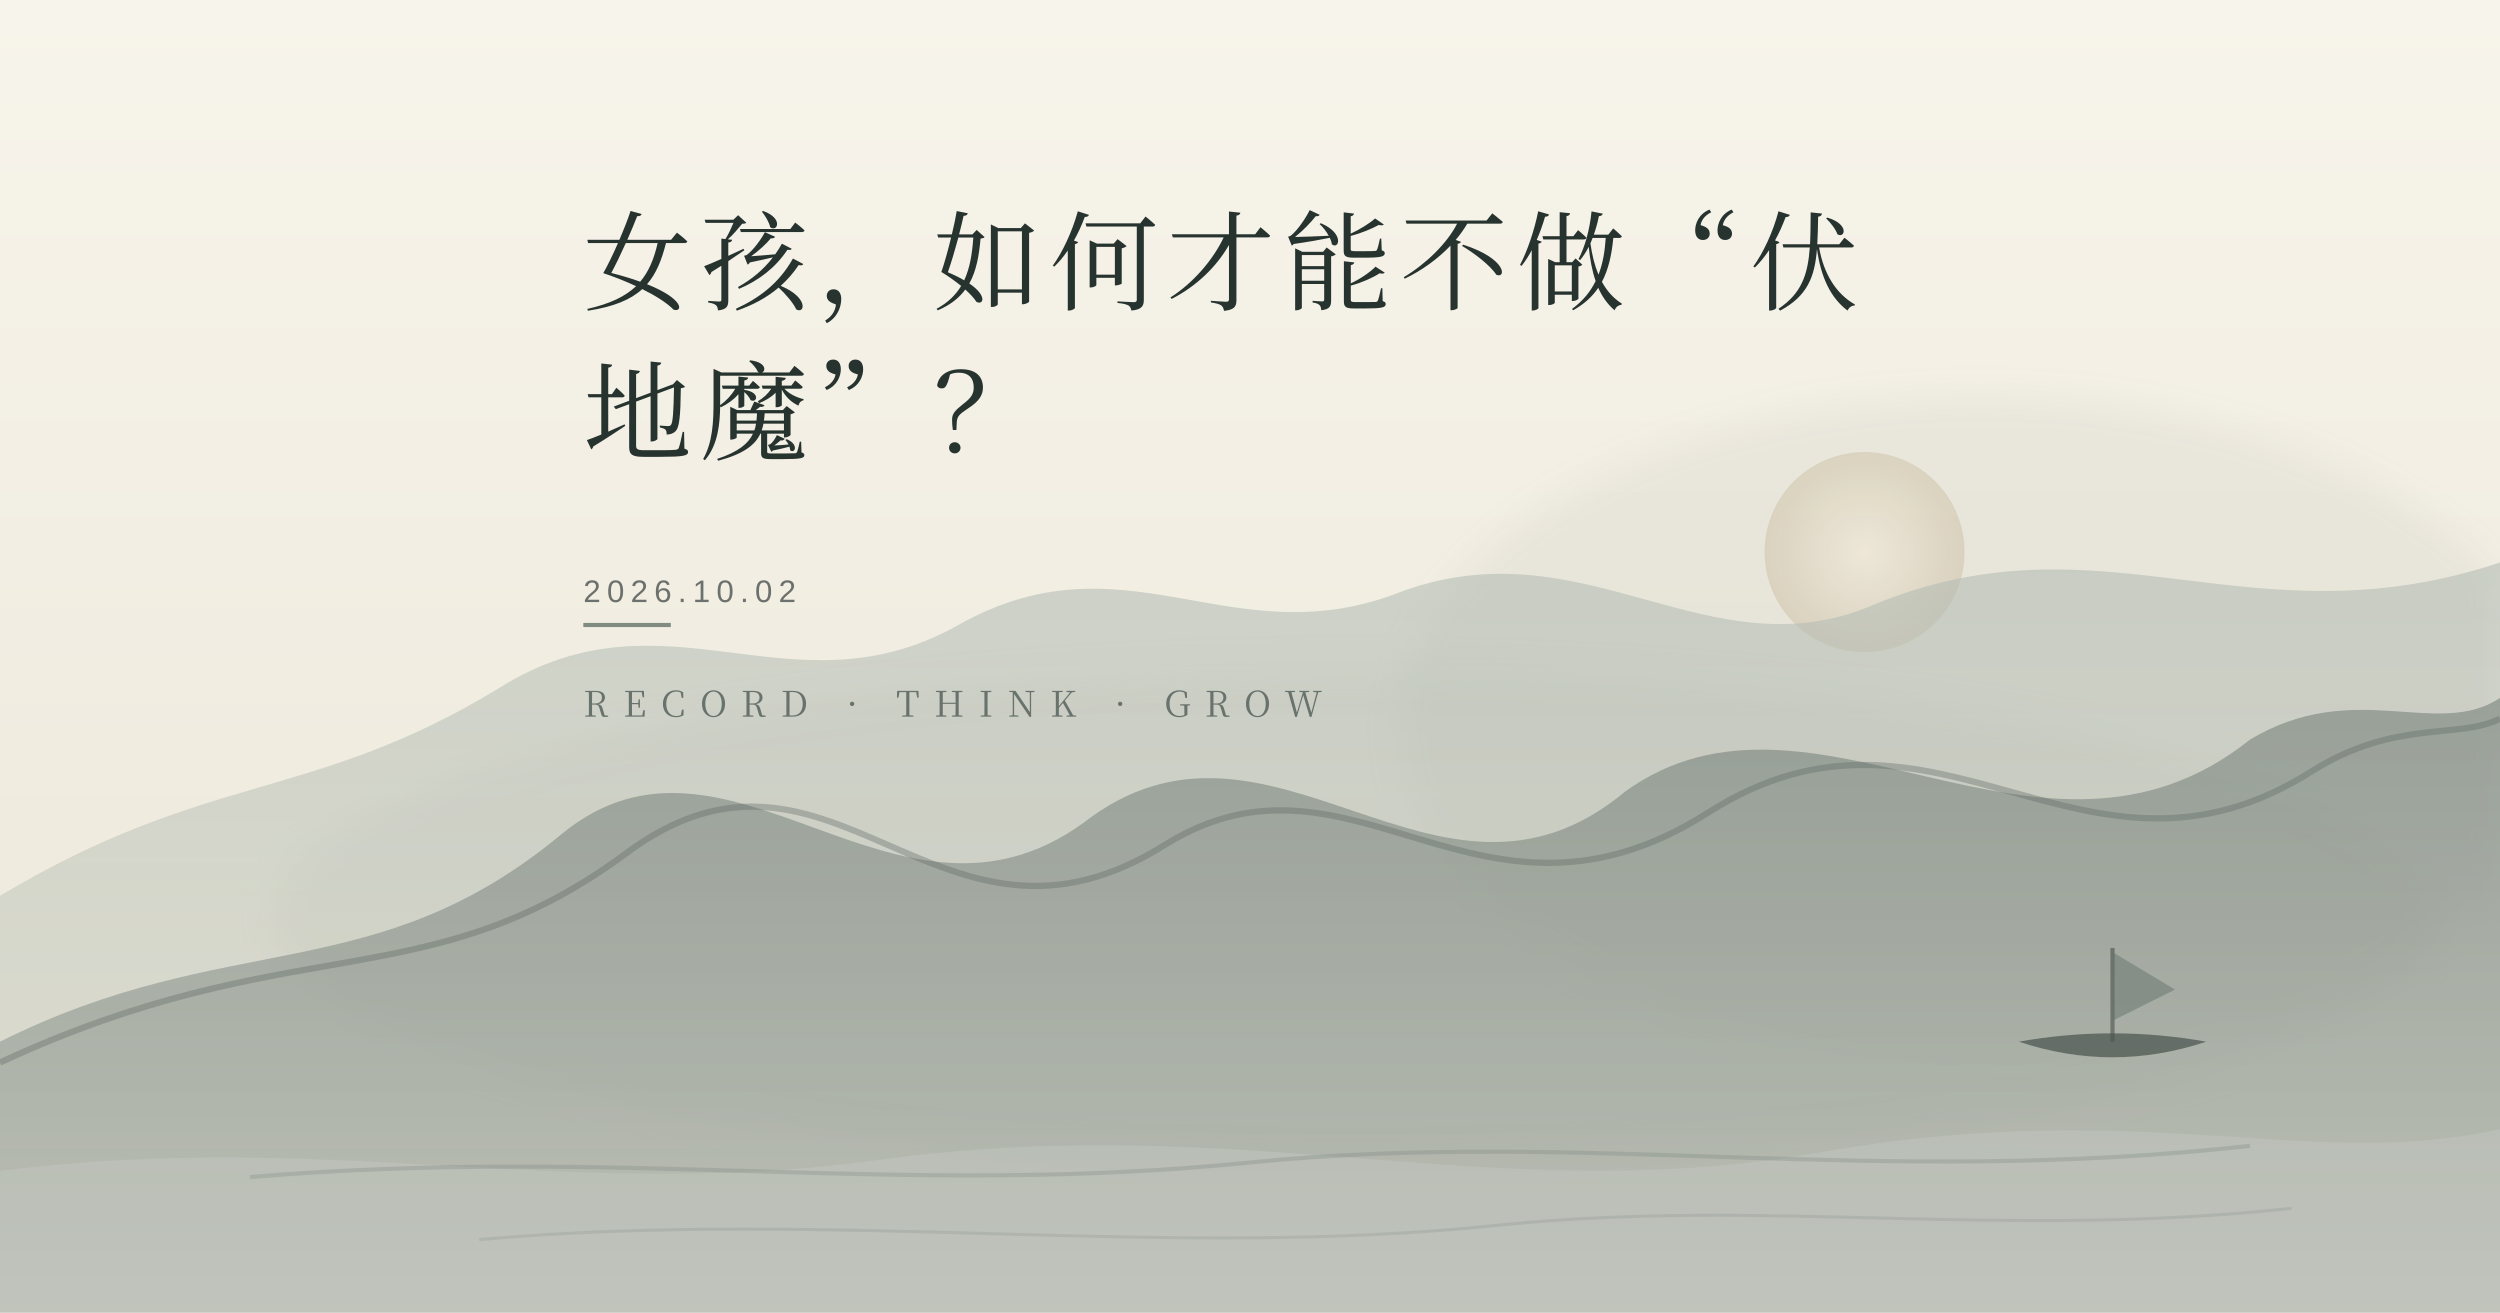
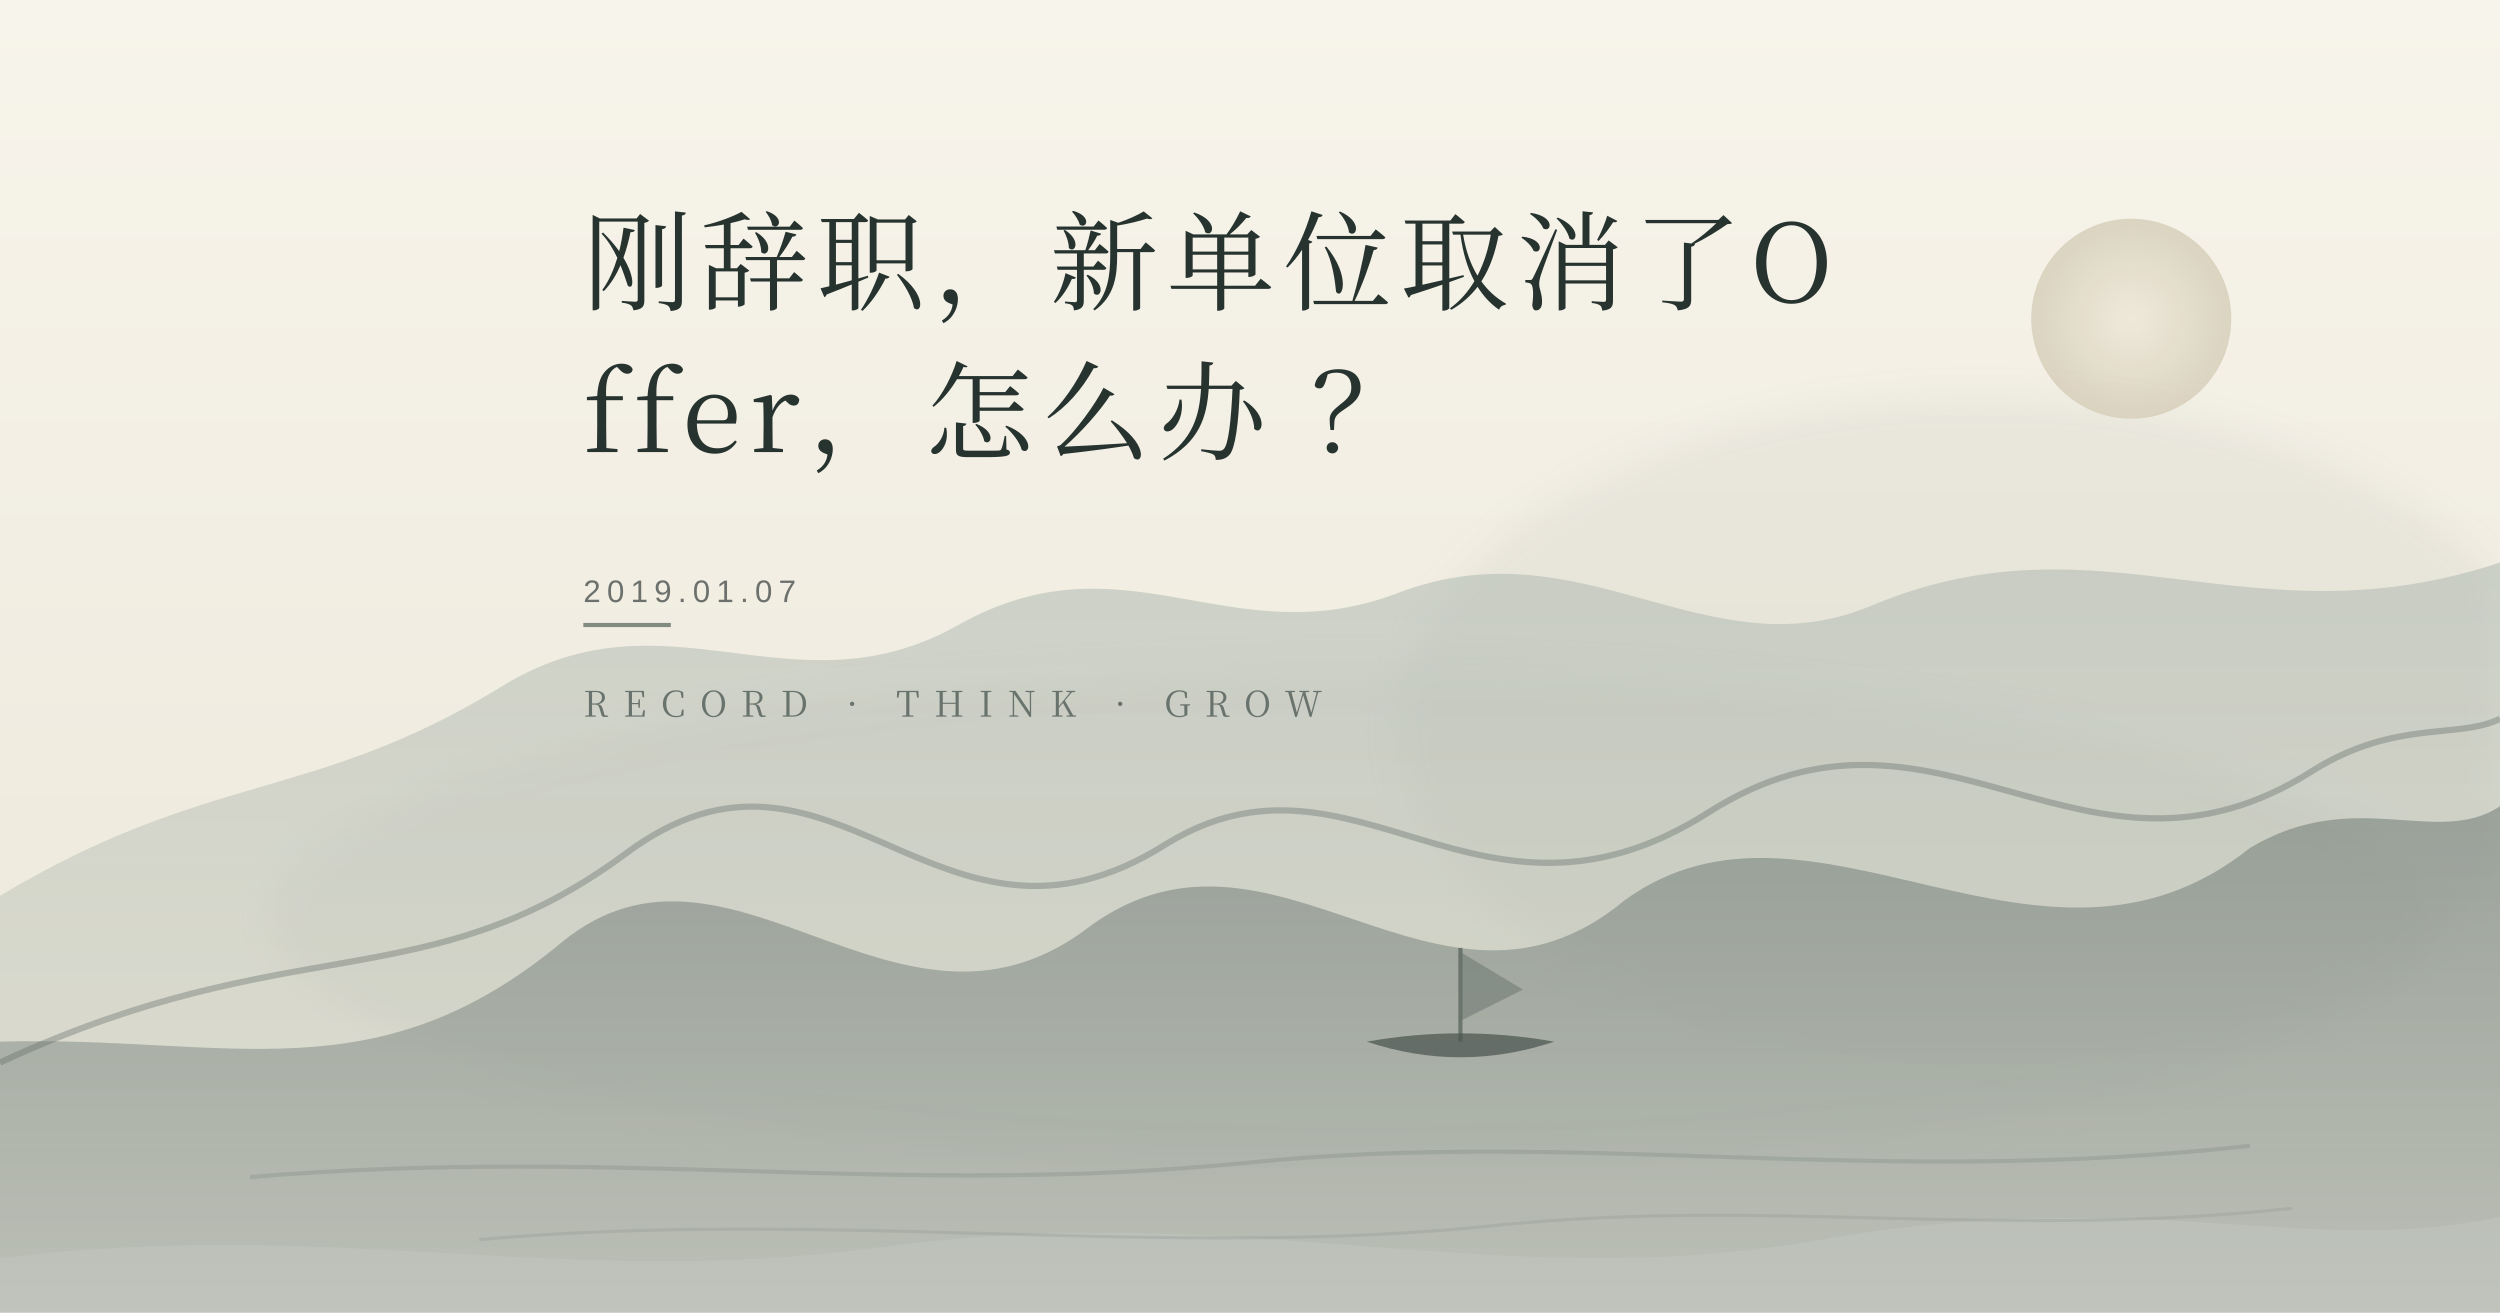
<svg xmlns="http://www.w3.org/2000/svg" width="1200" height="630" viewBox="0 0 1200 630">
  <defs>
    <linearGradient id="paper" x1="0" y1="0" x2="0" y2="1">
      <stop offset="0%" stop-color="#f7f4eb" />
      <stop offset="100%" stop-color="#ebe6d8" />
    </linearGradient>
    <linearGradient id="farMountain" x1="0" y1="0" x2="0" y2="1">
      <stop offset="0%" stop-color="#aeb8b0" />
      <stop offset="100%" stop-color="#d8d8cc" />
    </linearGradient>
    <linearGradient id="nearMountain" x1="0" y1="0" x2="0" y2="1">
      <stop offset="0%" stop-color="#69756f" />
      <stop offset="100%" stop-color="#9ba39b" />
    </linearGradient>
    <filter id="inkBlur">
      <feGaussianBlur stdDeviation="8" />
    </filter>
    <radialGradient id="moon">
      <stop offset="0%" stop-color="#eee8d8" />
      <stop offset="100%" stop-color="#d8d0bd" />
    </radialGradient>
    <style>

      .title {

        font-family:
          "Noto Serif CJK SC",
          "Source Han Serif SC",
          "Songti SC",
          "STSong",
          serif;

        font-size:
          52px;

        font-weight:
          500;

        letter-spacing:
          4px;

        fill:
          #26332f;
      }


      .subtitle {

        font-family:
          "Noto Serif CJK SC",
          "Source Han Serif SC",
          "Songti SC",
          "STSong",
          serif;

        font-size:
          17px;

        letter-spacing:
          7px;

        fill:
          #69736d;
      }


      .date {

        font-family:
          "Helvetica Neue",
          Arial,
          sans-serif;

        font-size:
          15px;

        letter-spacing:
          3px;

        fill:
          #6d716d;
      }

    </style>
  </defs>
  <rect x="0" y="0" width="1200" height="630" fill="url(#paper)" />
  <ellipse cx="650" cy="440" rx="520" ry="120" fill="#89958c" opacity="0.12" filter="url(#inkBlur)" />
  <ellipse cx="950" cy="350" rx="280" ry="160" fill="#738078" opacity="0.08" filter="url(#inkBlur)" />
-   <circle cx="895" cy="265" r="48" fill="url(#moon)" opacity="0.9" />
+   <circle cx="1023" cy="153" r="48" fill="url(#moon)" opacity="0.9" />
  <path d="       M0 430        C100 370         150 385         240 330        C320 280         380 345         460 300        C540 255         590 315         670 285        C760 250         820 325         900 290        C1010 245         1080 310         1200 270        L1200 630       L0 630       Z     " fill="url(#farMountain)" opacity="0.55" />
-   <path d="       M0 500        C110 445         180 475         270 400        C350 335         430 460         520 395        C610 325         690 455         780 380        C870 315         980 435         1080 355        C1130 325         1170 355         1200 335        L1200 630       L0 630       Z     " fill="url(#nearMountain)" opacity="0.52" />
+   <path d="       M0 500        C110 497         180 527         270 452        C350 387         430 512         520 447        C610 377         690 507         780 432        C870 367         980 487         1080 407        C1130 377         1170 407         1200 387        L1200 630       L0 630       Z     " fill="url(#nearMountain)" opacity="0.52" />
  <path d="       M0 510        C140 445         205 480         300 410        C400 335         450 475         560 405        C650 350         710 460         820 390        C930 320         1000 440         1110 370        C1150 345         1180 355         1200 345     " fill="none" stroke="#59645e" stroke-width="3" opacity="0.35" />
-   <path d="       M0 562        C160 542         270 577         420 557        C600 532         720 582         880 552        C1030 527         1110 562         1200 542        L1200 630       L0 630       Z     " fill="#c4cbc4" opacity="0.38" />
+   <path d="       M0 604        C160 584         270 619         420 599        C600 574         720 624         880 594        C1030 569         1110 604         1200 584        L1200 630       L0 630       Z     " fill="#c4cbc4" opacity="0.38" />
  <path d="       M120 565        C300 550         430 575         600 558        C760 542         900 570         1080 550     " fill="none" stroke="#77827b" stroke-width="2" opacity="0.28" />
  <path d="       M230 595        C400 580         560 605         720 588        C850 575         960 595         1100 580     " fill="none" stroke="#77827b" stroke-width="1.5" opacity="0.20" />
-   <text x="280" y="145" class="title">女孩，如何才能不做“伏</text>
-   <text x="280" y="217" class="title">地魔”？</text>
+   <text x="280" y="145" class="title">刚辞职，新单位取消了O</text>
+   <text x="280" y="217" class="title">ffer，怎么办 ？</text>
  <rect x="280" y="299" width="42" height="2" fill="#52615a" opacity="0.7" />
  <text x="280" y="344" class="subtitle">RECORD · THINK · GROW</text>
-   <text x="280" y="289" class="date">2026.10.02</text>
-   <path d="       M969 500        Q1014 492         1059 500        Q1014 515         969 500        Z     " fill="#4d5752" opacity="0.75" />
-   <line x1="1014" y1="500" x2="1014" y2="455" stroke="#4d5752" stroke-width="2" opacity="0.65" />
-   <path d="       M1014 457       L1014 490       L1044 475       Z     " fill="#66716b" opacity="0.5" />
+   <text x="280" y="289" class="date">2019.01.07</text>
+   <path d="       M656 500        Q701 492         746 500        Q701 515         656 500        Z     " fill="#4d5752" opacity="0.75" />
+   <line x1="701" y1="500" x2="701" y2="455" stroke="#4d5752" stroke-width="2" opacity="0.65" />
+   <path d="       M701 457       L701 490       L731 475       Z     " fill="#66716b" opacity="0.5" />
</svg>
